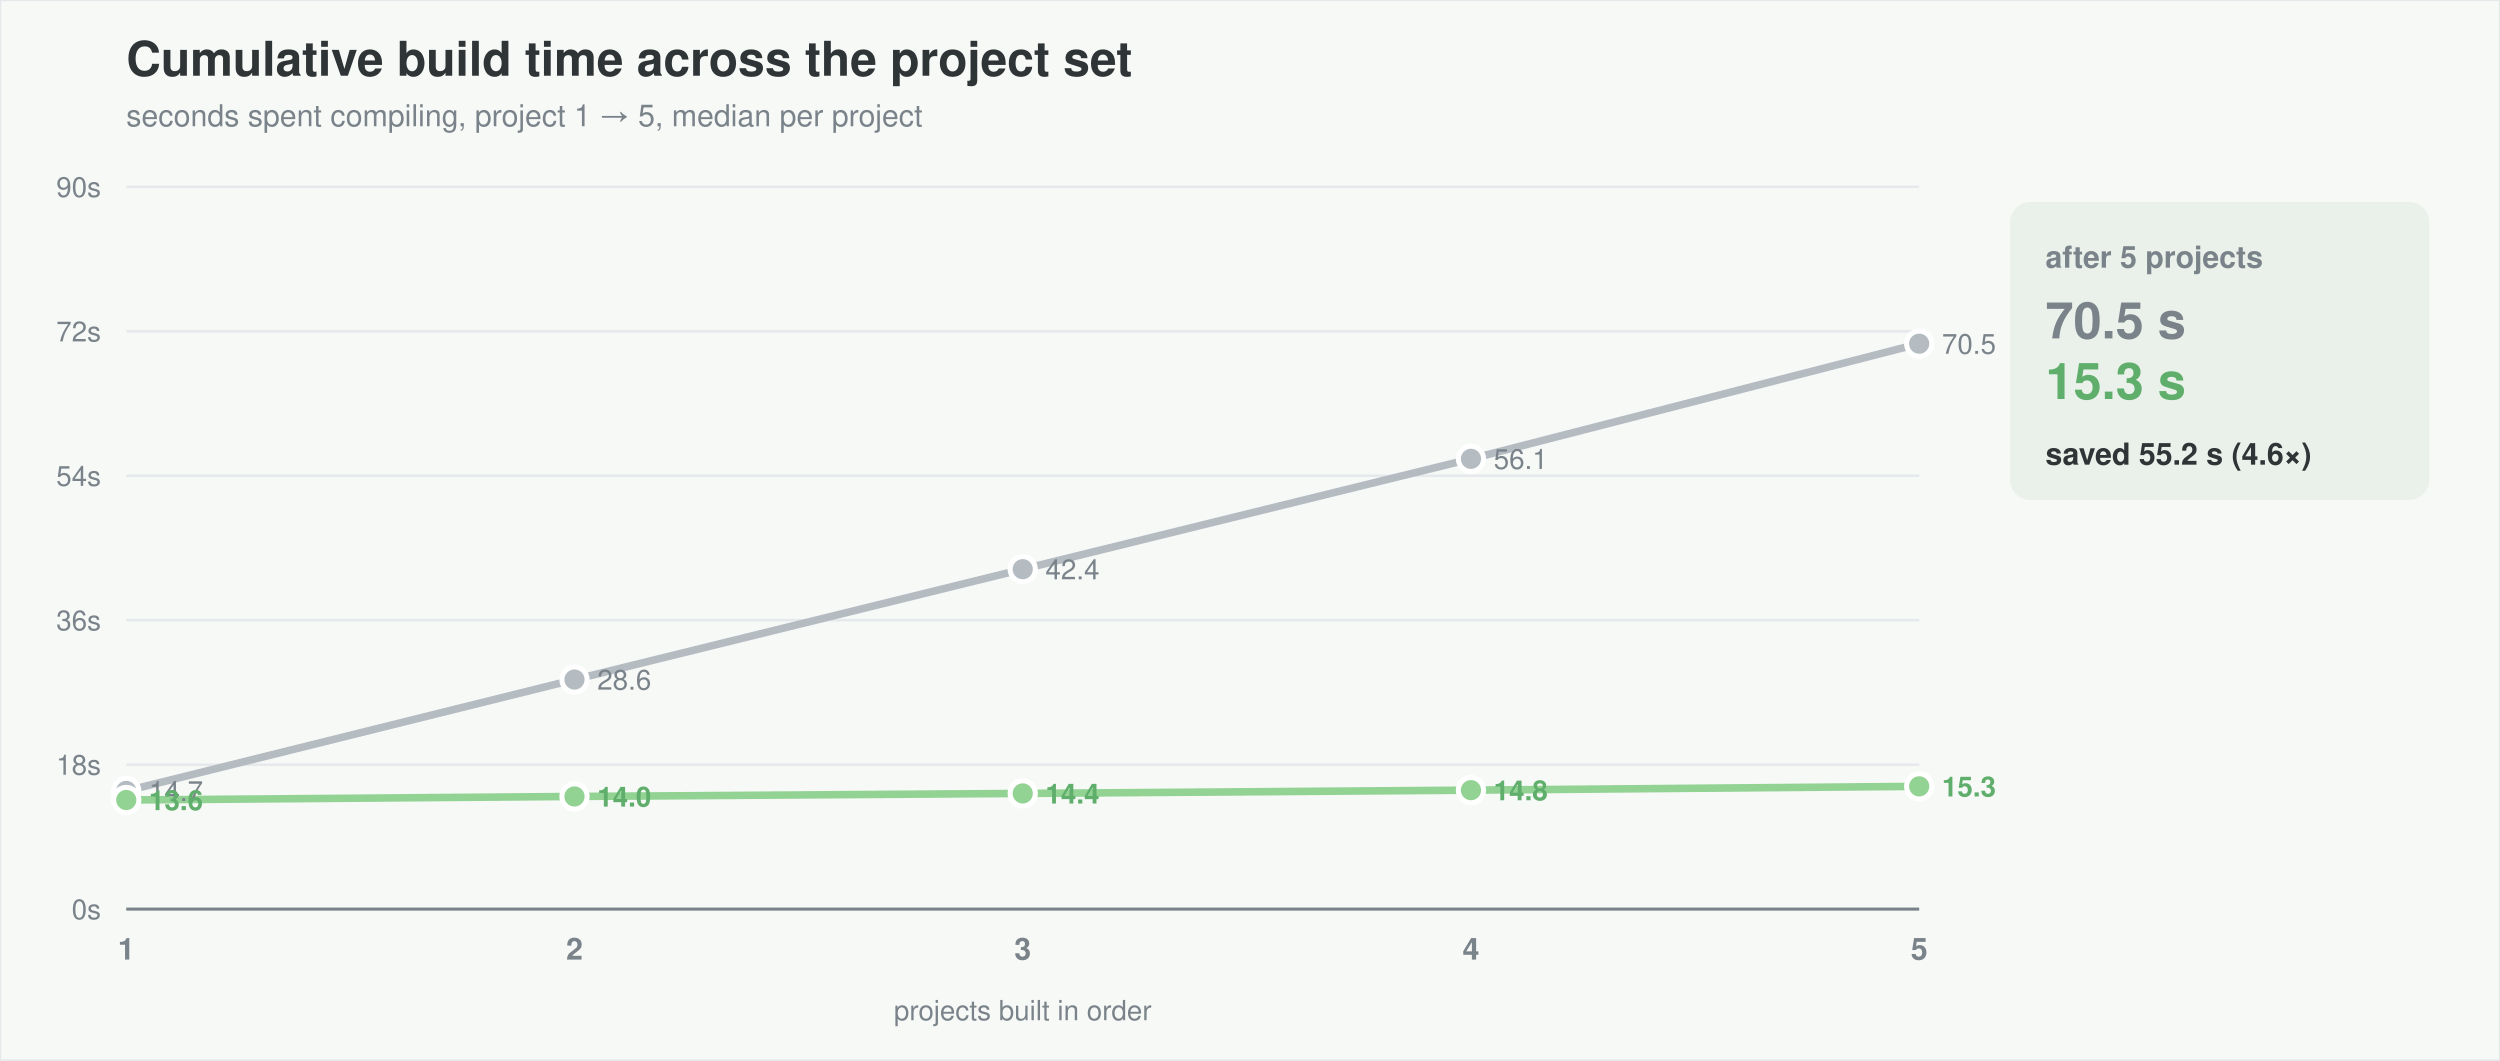
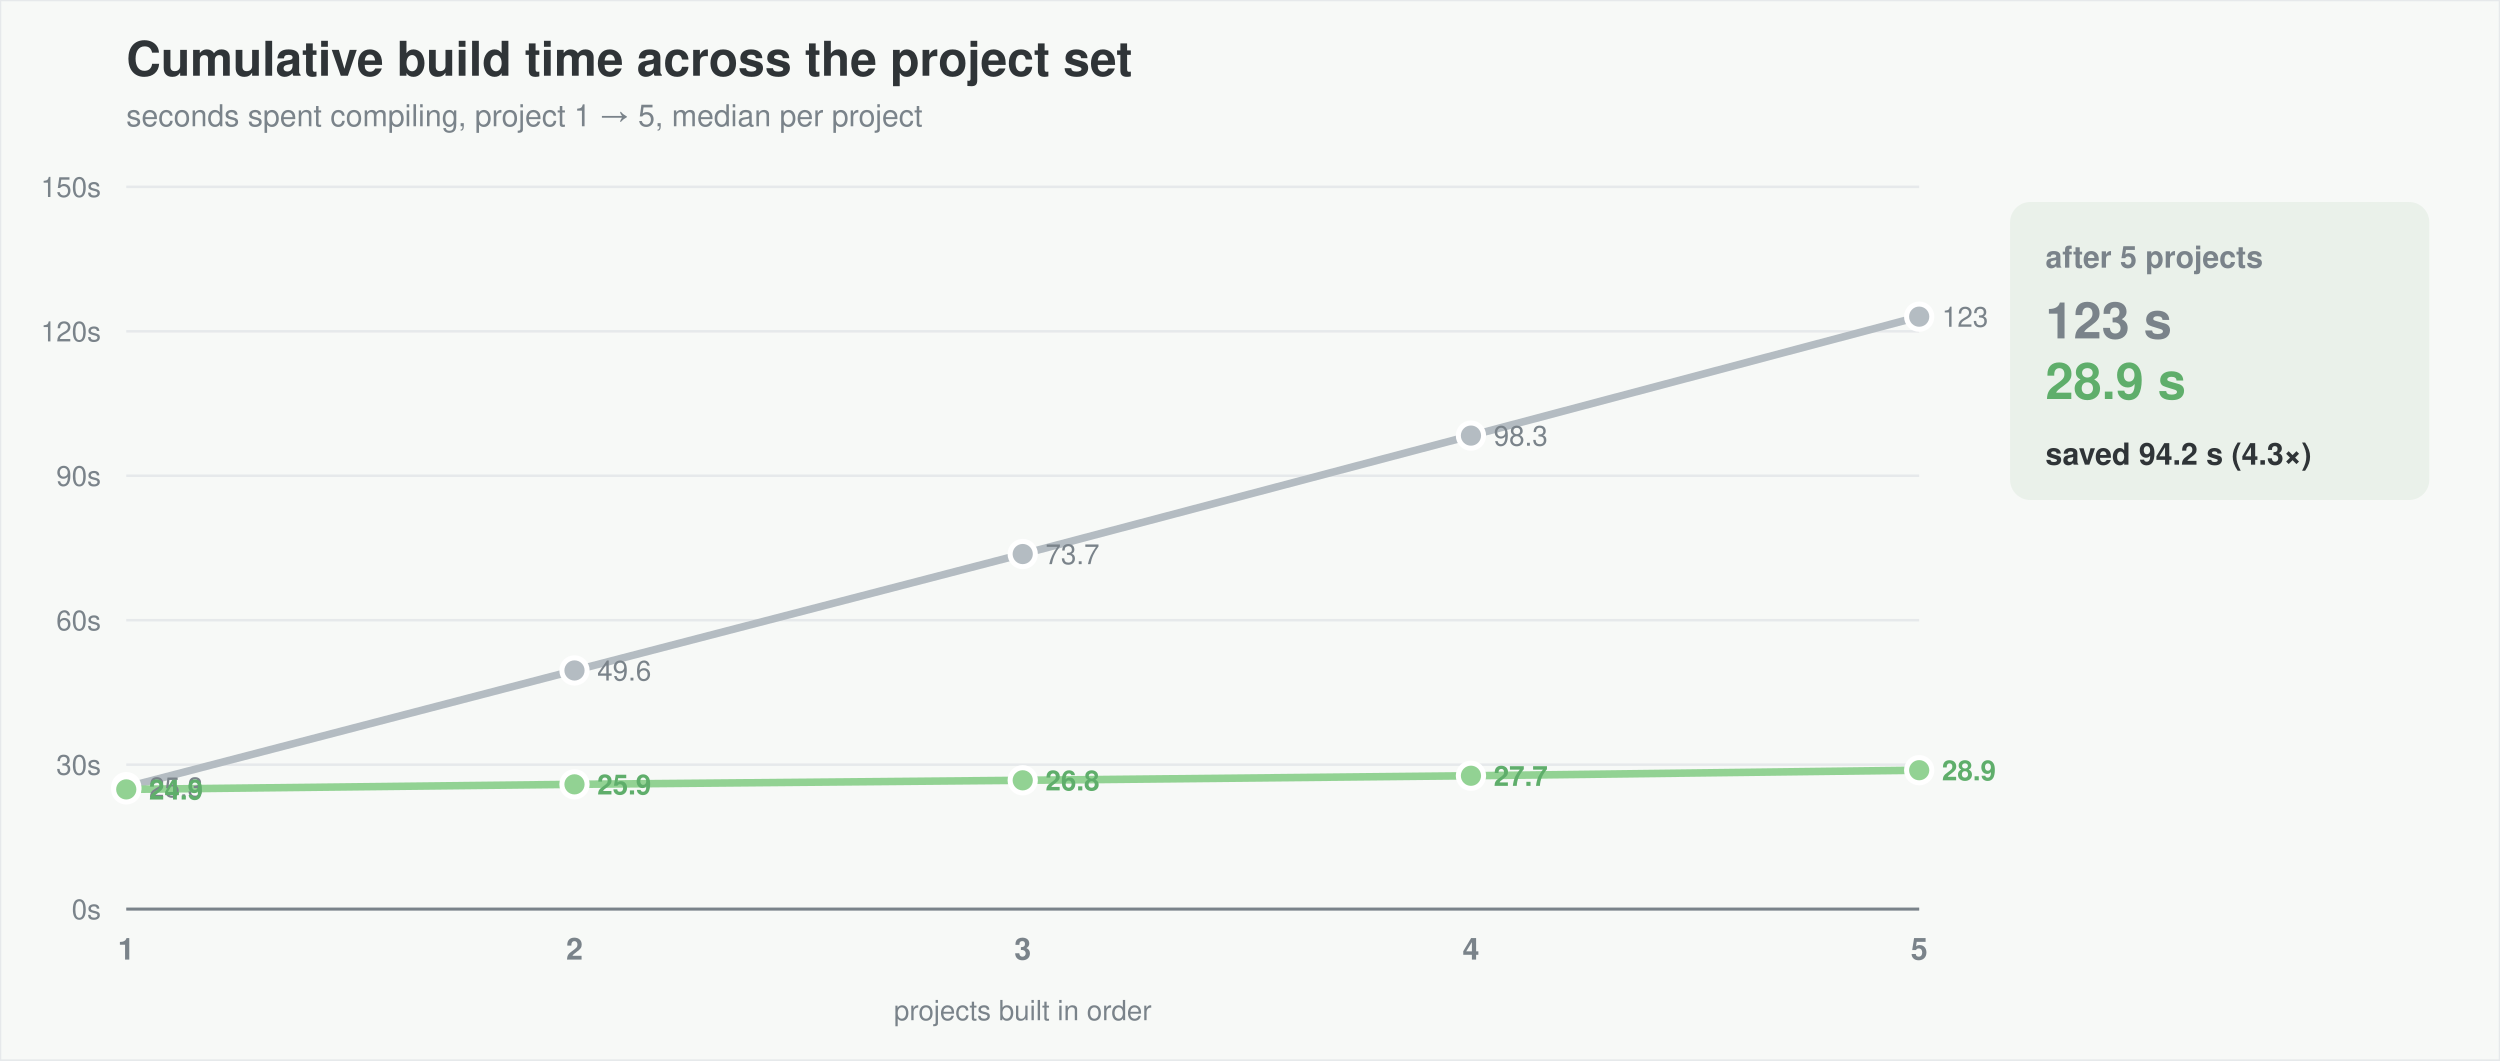
<svg xmlns="http://www.w3.org/2000/svg" width="990" height="420" viewBox="0 0 990 420">
  <rect x="0" y="0" width="990" height="420" fill="#F7F9F7" stroke="#E6E9EB" stroke-width="1" />
  <text x="50.0" y="30.0" font-family="-apple-system,BlinkMacSystemFont,'Segoe UI',Helvetica,Arial,sans-serif" font-size="19" fill="#2F3437" text-anchor="start" font-weight="700">Cumulative build time across the project set</text>
  <text x="50.0" y="50.0" font-family="-apple-system,BlinkMacSystemFont,'Segoe UI',Helvetica,Arial,sans-serif" font-size="12" fill="#7A838A" text-anchor="start" font-weight="normal">seconds spent compiling, project 1 → 5, median per project</text>
  <line x1="50.0" y1="360.0" x2="760.0" y2="360.0" stroke="#E6E9EB" stroke-width="1" />
  <text x="40.0" y="364.0" font-family="-apple-system,BlinkMacSystemFont,'Segoe UI',Helvetica,Arial,sans-serif" font-size="11" fill="#7A838A" text-anchor="end" font-weight="normal">0s</text>
  <line x1="50.0" y1="302.8" x2="760.0" y2="302.8" stroke="#E6E9EB" stroke-width="1" />
-   <text x="40.0" y="306.8" font-family="-apple-system,BlinkMacSystemFont,'Segoe UI',Helvetica,Arial,sans-serif" font-size="11" fill="#7A838A" text-anchor="end" font-weight="normal">18s</text>
+   <text x="40.0" y="306.8" font-family="-apple-system,BlinkMacSystemFont,'Segoe UI',Helvetica,Arial,sans-serif" font-size="11" fill="#7A838A" text-anchor="end" font-weight="normal">30s</text>
  <line x1="50.0" y1="245.6" x2="760.0" y2="245.6" stroke="#E6E9EB" stroke-width="1" />
-   <text x="40.0" y="249.6" font-family="-apple-system,BlinkMacSystemFont,'Segoe UI',Helvetica,Arial,sans-serif" font-size="11" fill="#7A838A" text-anchor="end" font-weight="normal">36s</text>
+   <text x="40.0" y="249.6" font-family="-apple-system,BlinkMacSystemFont,'Segoe UI',Helvetica,Arial,sans-serif" font-size="11" fill="#7A838A" text-anchor="end" font-weight="normal">60s</text>
  <line x1="50.0" y1="188.4" x2="760.0" y2="188.4" stroke="#E6E9EB" stroke-width="1" />
-   <text x="40.0" y="192.4" font-family="-apple-system,BlinkMacSystemFont,'Segoe UI',Helvetica,Arial,sans-serif" font-size="11" fill="#7A838A" text-anchor="end" font-weight="normal">54s</text>
+   <text x="40.0" y="192.4" font-family="-apple-system,BlinkMacSystemFont,'Segoe UI',Helvetica,Arial,sans-serif" font-size="11" fill="#7A838A" text-anchor="end" font-weight="normal">90s</text>
  <line x1="50.0" y1="131.2" x2="760.0" y2="131.2" stroke="#E6E9EB" stroke-width="1" />
-   <text x="40.0" y="135.2" font-family="-apple-system,BlinkMacSystemFont,'Segoe UI',Helvetica,Arial,sans-serif" font-size="11" fill="#7A838A" text-anchor="end" font-weight="normal">72s</text>
+   <text x="40.0" y="135.2" font-family="-apple-system,BlinkMacSystemFont,'Segoe UI',Helvetica,Arial,sans-serif" font-size="11" fill="#7A838A" text-anchor="end" font-weight="normal">120s</text>
  <line x1="50.0" y1="74.0" x2="760.0" y2="74.0" stroke="#E6E9EB" stroke-width="1" />
-   <text x="40.0" y="78.0" font-family="-apple-system,BlinkMacSystemFont,'Segoe UI',Helvetica,Arial,sans-serif" font-size="11" fill="#7A838A" text-anchor="end" font-weight="normal">90s</text>
-   <polyline points="50.0,313.2 227.5,269.1 405.0,225.4 582.5,181.7 760.0,136.1" fill="none" stroke="#B4BCC2" stroke-width="3" stroke-linejoin="round" stroke-linecap="round" />
-   <polyline points="50.0,316.8 227.5,315.4 405.0,314.2 582.5,312.9 760.0,311.4" fill="none" stroke="#92D293" stroke-width="3" stroke-linejoin="round" stroke-linecap="round" />
-   <circle cx="50.0" cy="313.2" r="5.0" fill="#B4BCC2" stroke="#FFFFFF" stroke-width="2" />
-   <circle cx="50.0" cy="316.8" r="5.0" fill="#92D293" stroke="#FFFFFF" stroke-width="2" />
+   <text x="40.0" y="78.0" font-family="-apple-system,BlinkMacSystemFont,'Segoe UI',Helvetica,Arial,sans-serif" font-size="11" fill="#7A838A" text-anchor="end" font-weight="normal">150s</text>
+   <polyline points="50.0,311.7 227.5,265.5 405.0,219.4 582.5,172.5 760.0,125.4" fill="none" stroke="#B4BCC2" stroke-width="3" stroke-linejoin="round" stroke-linecap="round" />
+   <polyline points="50.0,312.6 227.5,310.6 405.0,309.0 582.5,307.2 760.0,305.0" fill="none" stroke="#92D293" stroke-width="3" stroke-linejoin="round" stroke-linecap="round" />
+   <circle cx="50.0" cy="311.7" r="5.0" fill="#B4BCC2" stroke="#FFFFFF" stroke-width="2" />
+   <circle cx="50.0" cy="312.6" r="5.0" fill="#92D293" stroke="#FFFFFF" stroke-width="2" />
  <text x="50.0" y="380.0" font-family="-apple-system,BlinkMacSystemFont,'Segoe UI',Helvetica,Arial,sans-serif" font-size="12" fill="#7A838A" text-anchor="middle" font-weight="600">1</text>
-   <text x="59.0" y="317.2" font-family="-apple-system,BlinkMacSystemFont,'Segoe UI',Helvetica,Arial,sans-serif" font-size="11" fill="#7A838A" text-anchor="start" font-weight="normal">14.7</text>
-   <text x="59.0" y="320.8" font-family="-apple-system,BlinkMacSystemFont,'Segoe UI',Helvetica,Arial,sans-serif" font-size="11" fill="#5FAE6B" text-anchor="start" font-weight="600">13.6</text>
-   <circle cx="227.5" cy="269.1" r="5.0" fill="#B4BCC2" stroke="#FFFFFF" stroke-width="2" />
-   <circle cx="227.5" cy="315.4" r="5.0" fill="#92D293" stroke="#FFFFFF" stroke-width="2" />
+   <text x="59.0" y="315.7" font-family="-apple-system,BlinkMacSystemFont,'Segoe UI',Helvetica,Arial,sans-serif" font-size="11" fill="#7A838A" text-anchor="start" font-weight="normal">25.3</text>
+   <text x="59.0" y="316.6" font-family="-apple-system,BlinkMacSystemFont,'Segoe UI',Helvetica,Arial,sans-serif" font-size="11" fill="#5FAE6B" text-anchor="start" font-weight="600">24.9</text>
+   <circle cx="227.5" cy="265.5" r="5.0" fill="#B4BCC2" stroke="#FFFFFF" stroke-width="2" />
+   <circle cx="227.5" cy="310.6" r="5.0" fill="#92D293" stroke="#FFFFFF" stroke-width="2" />
  <text x="227.5" y="380.0" font-family="-apple-system,BlinkMacSystemFont,'Segoe UI',Helvetica,Arial,sans-serif" font-size="12" fill="#7A838A" text-anchor="middle" font-weight="600">2</text>
-   <text x="236.5" y="273.1" font-family="-apple-system,BlinkMacSystemFont,'Segoe UI',Helvetica,Arial,sans-serif" font-size="11" fill="#7A838A" text-anchor="start" font-weight="normal">28.6</text>
-   <text x="236.5" y="319.4" font-family="-apple-system,BlinkMacSystemFont,'Segoe UI',Helvetica,Arial,sans-serif" font-size="11" fill="#5FAE6B" text-anchor="start" font-weight="600">14.0</text>
-   <circle cx="405.0" cy="225.4" r="5.0" fill="#B4BCC2" stroke="#FFFFFF" stroke-width="2" />
-   <circle cx="405.0" cy="314.2" r="5.0" fill="#92D293" stroke="#FFFFFF" stroke-width="2" />
+   <text x="236.5" y="269.5" font-family="-apple-system,BlinkMacSystemFont,'Segoe UI',Helvetica,Arial,sans-serif" font-size="11" fill="#7A838A" text-anchor="start" font-weight="normal">49.6</text>
+   <text x="236.5" y="314.6" font-family="-apple-system,BlinkMacSystemFont,'Segoe UI',Helvetica,Arial,sans-serif" font-size="11" fill="#5FAE6B" text-anchor="start" font-weight="600">25.9</text>
+   <circle cx="405.0" cy="219.4" r="5.0" fill="#B4BCC2" stroke="#FFFFFF" stroke-width="2" />
+   <circle cx="405.0" cy="309.0" r="5.0" fill="#92D293" stroke="#FFFFFF" stroke-width="2" />
  <text x="405.0" y="380.0" font-family="-apple-system,BlinkMacSystemFont,'Segoe UI',Helvetica,Arial,sans-serif" font-size="12" fill="#7A838A" text-anchor="middle" font-weight="600">3</text>
-   <text x="414.0" y="229.4" font-family="-apple-system,BlinkMacSystemFont,'Segoe UI',Helvetica,Arial,sans-serif" font-size="11" fill="#7A838A" text-anchor="start" font-weight="normal">42.4</text>
-   <text x="414.0" y="318.2" font-family="-apple-system,BlinkMacSystemFont,'Segoe UI',Helvetica,Arial,sans-serif" font-size="11" fill="#5FAE6B" text-anchor="start" font-weight="600">14.4</text>
-   <circle cx="582.5" cy="181.7" r="5.0" fill="#B4BCC2" stroke="#FFFFFF" stroke-width="2" />
-   <circle cx="582.5" cy="312.9" r="5.0" fill="#92D293" stroke="#FFFFFF" stroke-width="2" />
+   <text x="414.0" y="223.4" font-family="-apple-system,BlinkMacSystemFont,'Segoe UI',Helvetica,Arial,sans-serif" font-size="11" fill="#7A838A" text-anchor="start" font-weight="normal">73.7</text>
+   <text x="414.0" y="313.0" font-family="-apple-system,BlinkMacSystemFont,'Segoe UI',Helvetica,Arial,sans-serif" font-size="11" fill="#5FAE6B" text-anchor="start" font-weight="600">26.8</text>
+   <circle cx="582.5" cy="172.5" r="5.0" fill="#B4BCC2" stroke="#FFFFFF" stroke-width="2" />
+   <circle cx="582.5" cy="307.2" r="5.0" fill="#92D293" stroke="#FFFFFF" stroke-width="2" />
  <text x="582.5" y="380.0" font-family="-apple-system,BlinkMacSystemFont,'Segoe UI',Helvetica,Arial,sans-serif" font-size="12" fill="#7A838A" text-anchor="middle" font-weight="600">4</text>
-   <text x="591.5" y="185.7" font-family="-apple-system,BlinkMacSystemFont,'Segoe UI',Helvetica,Arial,sans-serif" font-size="11" fill="#7A838A" text-anchor="start" font-weight="normal">56.1</text>
-   <text x="591.5" y="316.9" font-family="-apple-system,BlinkMacSystemFont,'Segoe UI',Helvetica,Arial,sans-serif" font-size="11" fill="#5FAE6B" text-anchor="start" font-weight="600">14.8</text>
-   <circle cx="760.0" cy="136.1" r="5.0" fill="#B4BCC2" stroke="#FFFFFF" stroke-width="2" />
-   <circle cx="760.0" cy="311.4" r="5.0" fill="#92D293" stroke="#FFFFFF" stroke-width="2" />
+   <text x="591.5" y="176.5" font-family="-apple-system,BlinkMacSystemFont,'Segoe UI',Helvetica,Arial,sans-serif" font-size="11" fill="#7A838A" text-anchor="start" font-weight="normal">98.3</text>
+   <text x="591.5" y="311.2" font-family="-apple-system,BlinkMacSystemFont,'Segoe UI',Helvetica,Arial,sans-serif" font-size="11" fill="#5FAE6B" text-anchor="start" font-weight="600">27.7</text>
+   <circle cx="760.0" cy="125.4" r="5.0" fill="#B4BCC2" stroke="#FFFFFF" stroke-width="2" />
+   <circle cx="760.0" cy="305.0" r="5.0" fill="#92D293" stroke="#FFFFFF" stroke-width="2" />
  <text x="760.0" y="380.0" font-family="-apple-system,BlinkMacSystemFont,'Segoe UI',Helvetica,Arial,sans-serif" font-size="12" fill="#7A838A" text-anchor="middle" font-weight="600">5</text>
-   <text x="769.0" y="140.1" font-family="-apple-system,BlinkMacSystemFont,'Segoe UI',Helvetica,Arial,sans-serif" font-size="11" fill="#7A838A" text-anchor="start" font-weight="normal">70.5</text>
-   <text x="769.0" y="315.4" font-family="-apple-system,BlinkMacSystemFont,'Segoe UI',Helvetica,Arial,sans-serif" font-size="11" fill="#5FAE6B" text-anchor="start" font-weight="600">15.3</text>
+   <text x="769.0" y="129.4" font-family="-apple-system,BlinkMacSystemFont,'Segoe UI',Helvetica,Arial,sans-serif" font-size="11" fill="#7A838A" text-anchor="start" font-weight="normal">123</text>
+   <text x="769.0" y="309.0" font-family="-apple-system,BlinkMacSystemFont,'Segoe UI',Helvetica,Arial,sans-serif" font-size="11" fill="#5FAE6B" text-anchor="start" font-weight="600">28.9</text>
  <line x1="50.0" y1="360.0" x2="760.0" y2="360.0" stroke="#7A838A" stroke-width="1.2" />
  <text x="405.0" y="404.0" font-family="-apple-system,BlinkMacSystemFont,'Segoe UI',Helvetica,Arial,sans-serif" font-size="11" fill="#7A838A" text-anchor="middle" font-weight="normal">projects built in order</text>
  <rect x="796.0" y="80.0" width="166.0" height="118.0" fill="#EAF1EA" rx="8.0" opacity="1.0" />
  <text x="810.0" y="106.0" font-family="-apple-system,BlinkMacSystemFont,'Segoe UI',Helvetica,Arial,sans-serif" font-size="12" fill="#7A838A" text-anchor="start" font-weight="600">after 5 projects</text>
-   <text x="810.0" y="134.0" font-family="-apple-system,BlinkMacSystemFont,'Segoe UI',Helvetica,Arial,sans-serif" font-size="20" fill="#7A838A" text-anchor="start" font-weight="700">70.5 s</text>
-   <text x="810.0" y="158.0" font-family="-apple-system,BlinkMacSystemFont,'Segoe UI',Helvetica,Arial,sans-serif" font-size="20" fill="#5FAE6B" text-anchor="start" font-weight="700">15.3 s</text>
-   <text x="810.0" y="184.0" font-family="-apple-system,BlinkMacSystemFont,'Segoe UI',Helvetica,Arial,sans-serif" font-size="12" fill="#2F3437" text-anchor="start" font-weight="600">saved 55.2 s  (4.6×)</text>
+   <text x="810.0" y="134.0" font-family="-apple-system,BlinkMacSystemFont,'Segoe UI',Helvetica,Arial,sans-serif" font-size="20" fill="#7A838A" text-anchor="start" font-weight="700">123 s</text>
+   <text x="810.0" y="158.0" font-family="-apple-system,BlinkMacSystemFont,'Segoe UI',Helvetica,Arial,sans-serif" font-size="20" fill="#5FAE6B" text-anchor="start" font-weight="700">28.9 s</text>
+   <text x="810.0" y="184.0" font-family="-apple-system,BlinkMacSystemFont,'Segoe UI',Helvetica,Arial,sans-serif" font-size="12" fill="#2F3437" text-anchor="start" font-weight="600">saved 94.2 s  (4.3×)</text>
</svg>
